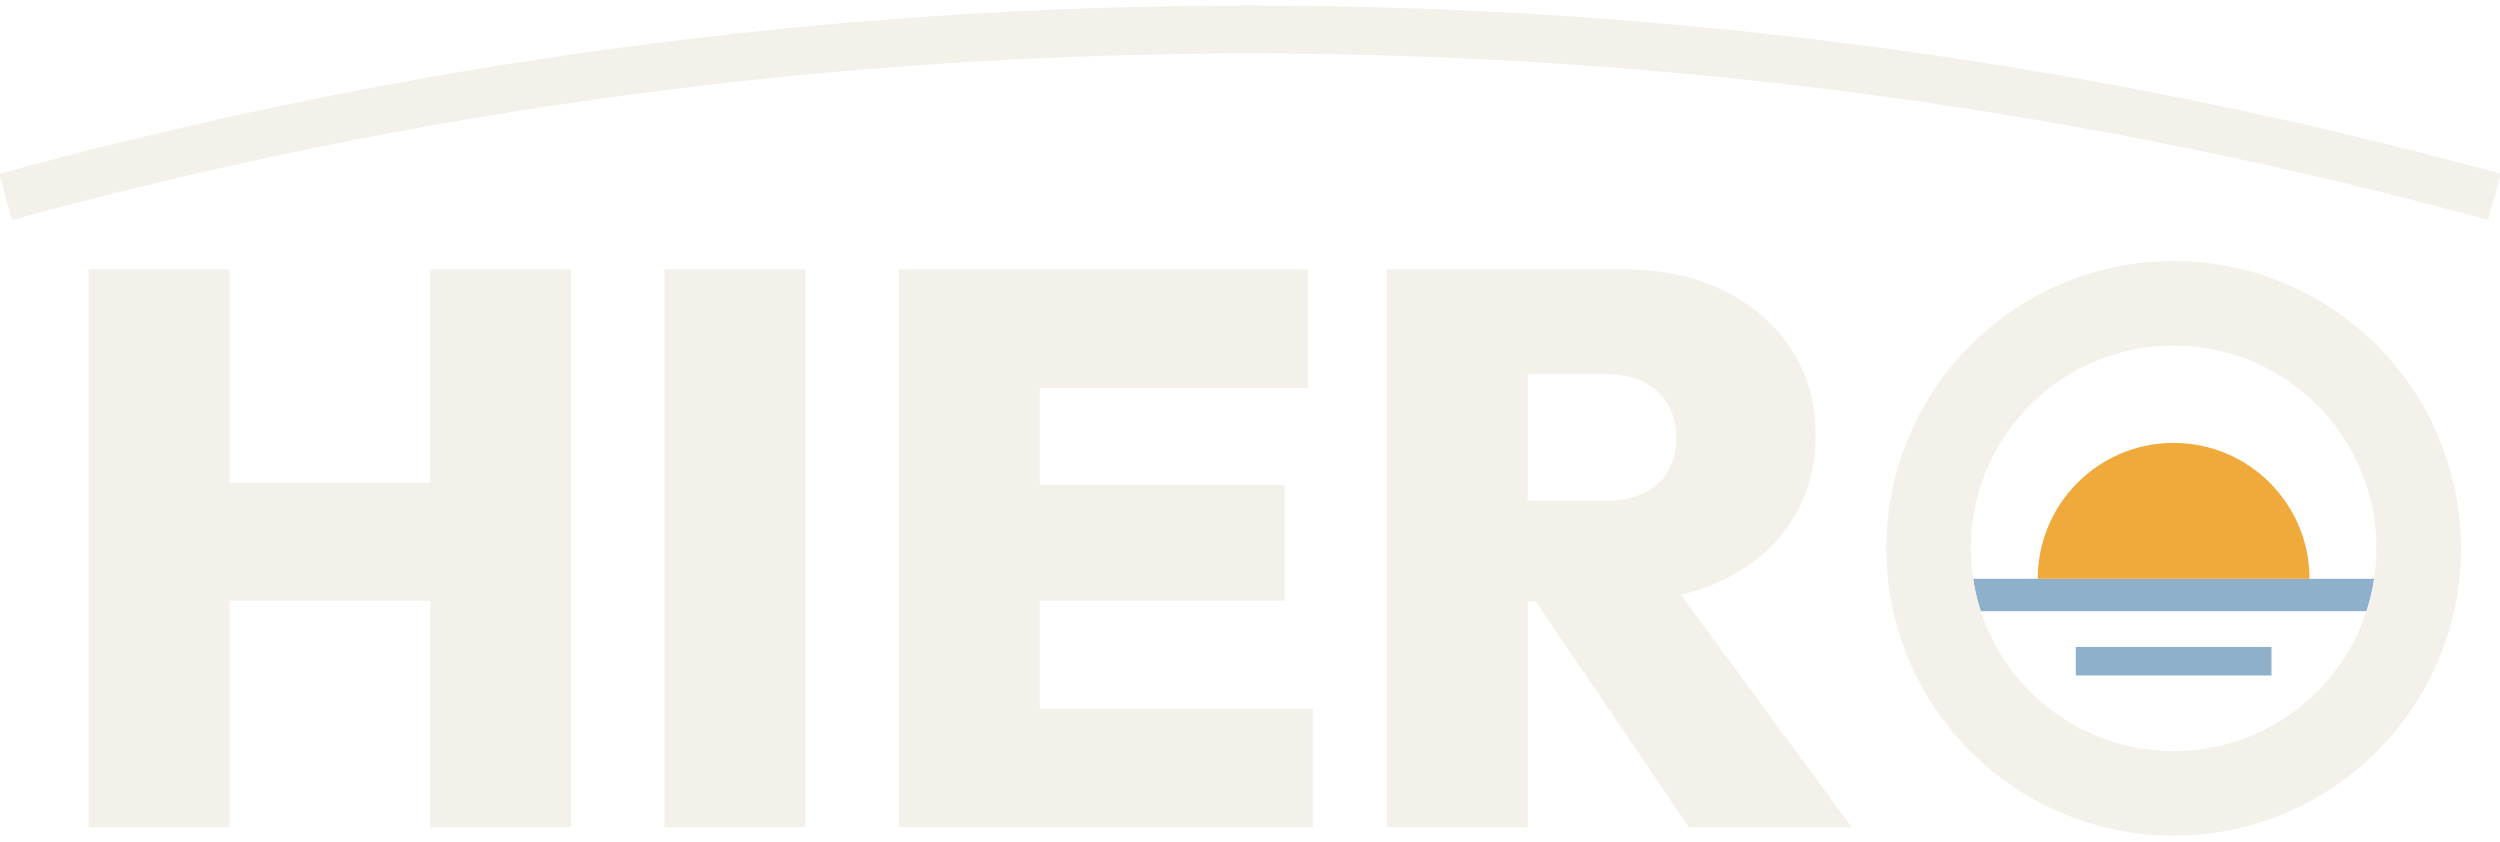
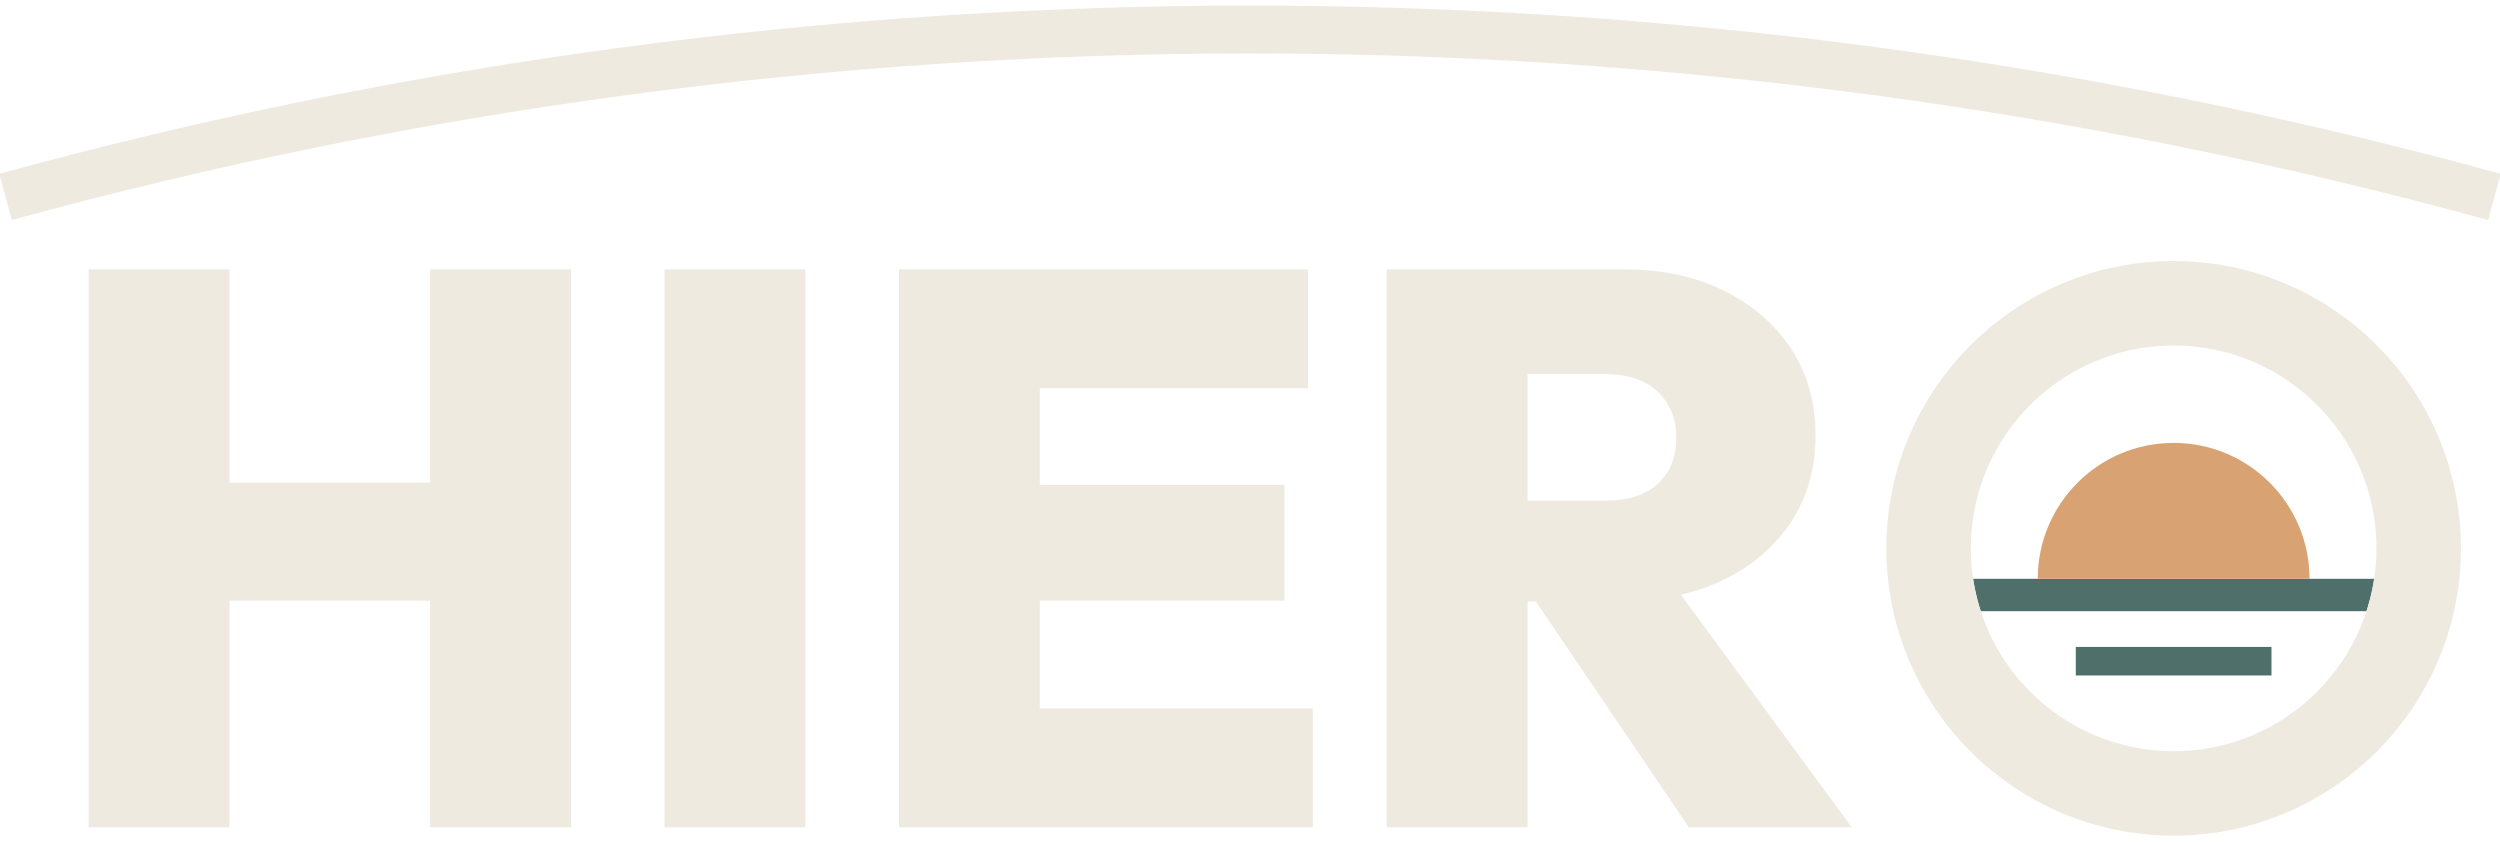
<svg xmlns="http://www.w3.org/2000/svg" viewBox="-21.00 -144.88 1344.38 452.38">
-   <path d="M-18.00 -39.00 A2532.86 2532.86 0 0 1 1320.38 -39.00" fill="none" stroke="#F4F1EA" stroke-width="25.75" stroke-linecap="butt" />
-   <g transform="translate(0.00 300.00) scale(0.42313 -0.42313)" fill="#F4F1EA">
+   <path d="M-18.00 -39.00 A2532.86 2532.86 0 0 1 1320.38 -39.00" fill="none" stroke="#EFEAE0" stroke-width="25.75" stroke-linecap="butt" />
+   <g transform="translate(0.00 300.00) scale(0.42313 -0.42313)" fill="#EFEAE0">
    <path d="M63 0V709H242V0ZM497 0V709H676V0ZM165 288V438H562V288Z" />
  </g>
-   <g transform="translate(309.69 300.00) scale(0.42313 -0.42313)" fill="#F4F1EA">
+   <g transform="translate(309.69 300.00) scale(0.42313 -0.42313)" fill="#EFEAE0">
    <path d="M63 0V709H242V0Z" />
  </g>
-   <g transform="translate(435.75 300.00) scale(0.42313 -0.42313)" fill="#F4F1EA">
+   <g transform="translate(435.75 300.00) scale(0.42313 -0.42313)" fill="#EFEAE0">
    <path d="M63 0V709H242V0ZM205 0V151H589V0ZM205 288V435H553V288ZM205 558V709H583V558Z" />
  </g>
-   <g transform="translate(698.05 300.00) scale(0.42313 -0.42313)" fill="#F4F1EA">
+   <g transform="translate(698.05 300.00) scale(0.42313 -0.42313)" fill="#EFEAE0">
    <path d="M205 287V415H340Q384 415 407.5 436.5Q431 458 431 495Q431 531 407.5 553.5Q384 576 340 576H205V709H365Q437 709 491.5 682.0Q546 655 577.0 608.0Q608 561 608 498Q608 435 576.5 387.5Q545 340 489.0 313.5Q433 287 358 287ZM63 0V709H242V0ZM447 0 241 304 402 343 654 0Z" />
  </g>
  <g>
    <clipPath id="b-in">
      <circle cx="1147.88" cy="150.00" r="109.06" />
    </clipPath>
    <g clip-path="url(#b-in)">
-       <rect x="993.38" y="166.36" width="309.00" height="17.45" fill="#8FB0CB" />
-       <path d="M1074.81 166.36 A73.07 73.07 0 0 1 1220.95 166.36 Z" fill="#F0A93B" />
-       <rect x="1095.27" y="203.00" width="105.22" height="15.36" fill="#8FB0CB" />
+       <rect x="993.38" y="166.36" width="309.00" height="17.45" fill="#4F6F6B" />
+       <path d="M1074.81 166.36 A73.07 73.07 0 0 1 1220.95 166.36 Z" fill="#D9A273" />
+       <rect x="1095.27" y="203.00" width="105.22" height="15.36" fill="#4F6F6B" />
    </g>
-     <circle cx="1147.88" cy="150.00" r="131.78" fill="none" stroke="#F4F1EA" stroke-width="45.44" />
+     <circle cx="1147.88" cy="150.00" r="131.78" fill="none" stroke="#EFEAE0" stroke-width="45.44" />
  </g>
</svg>
